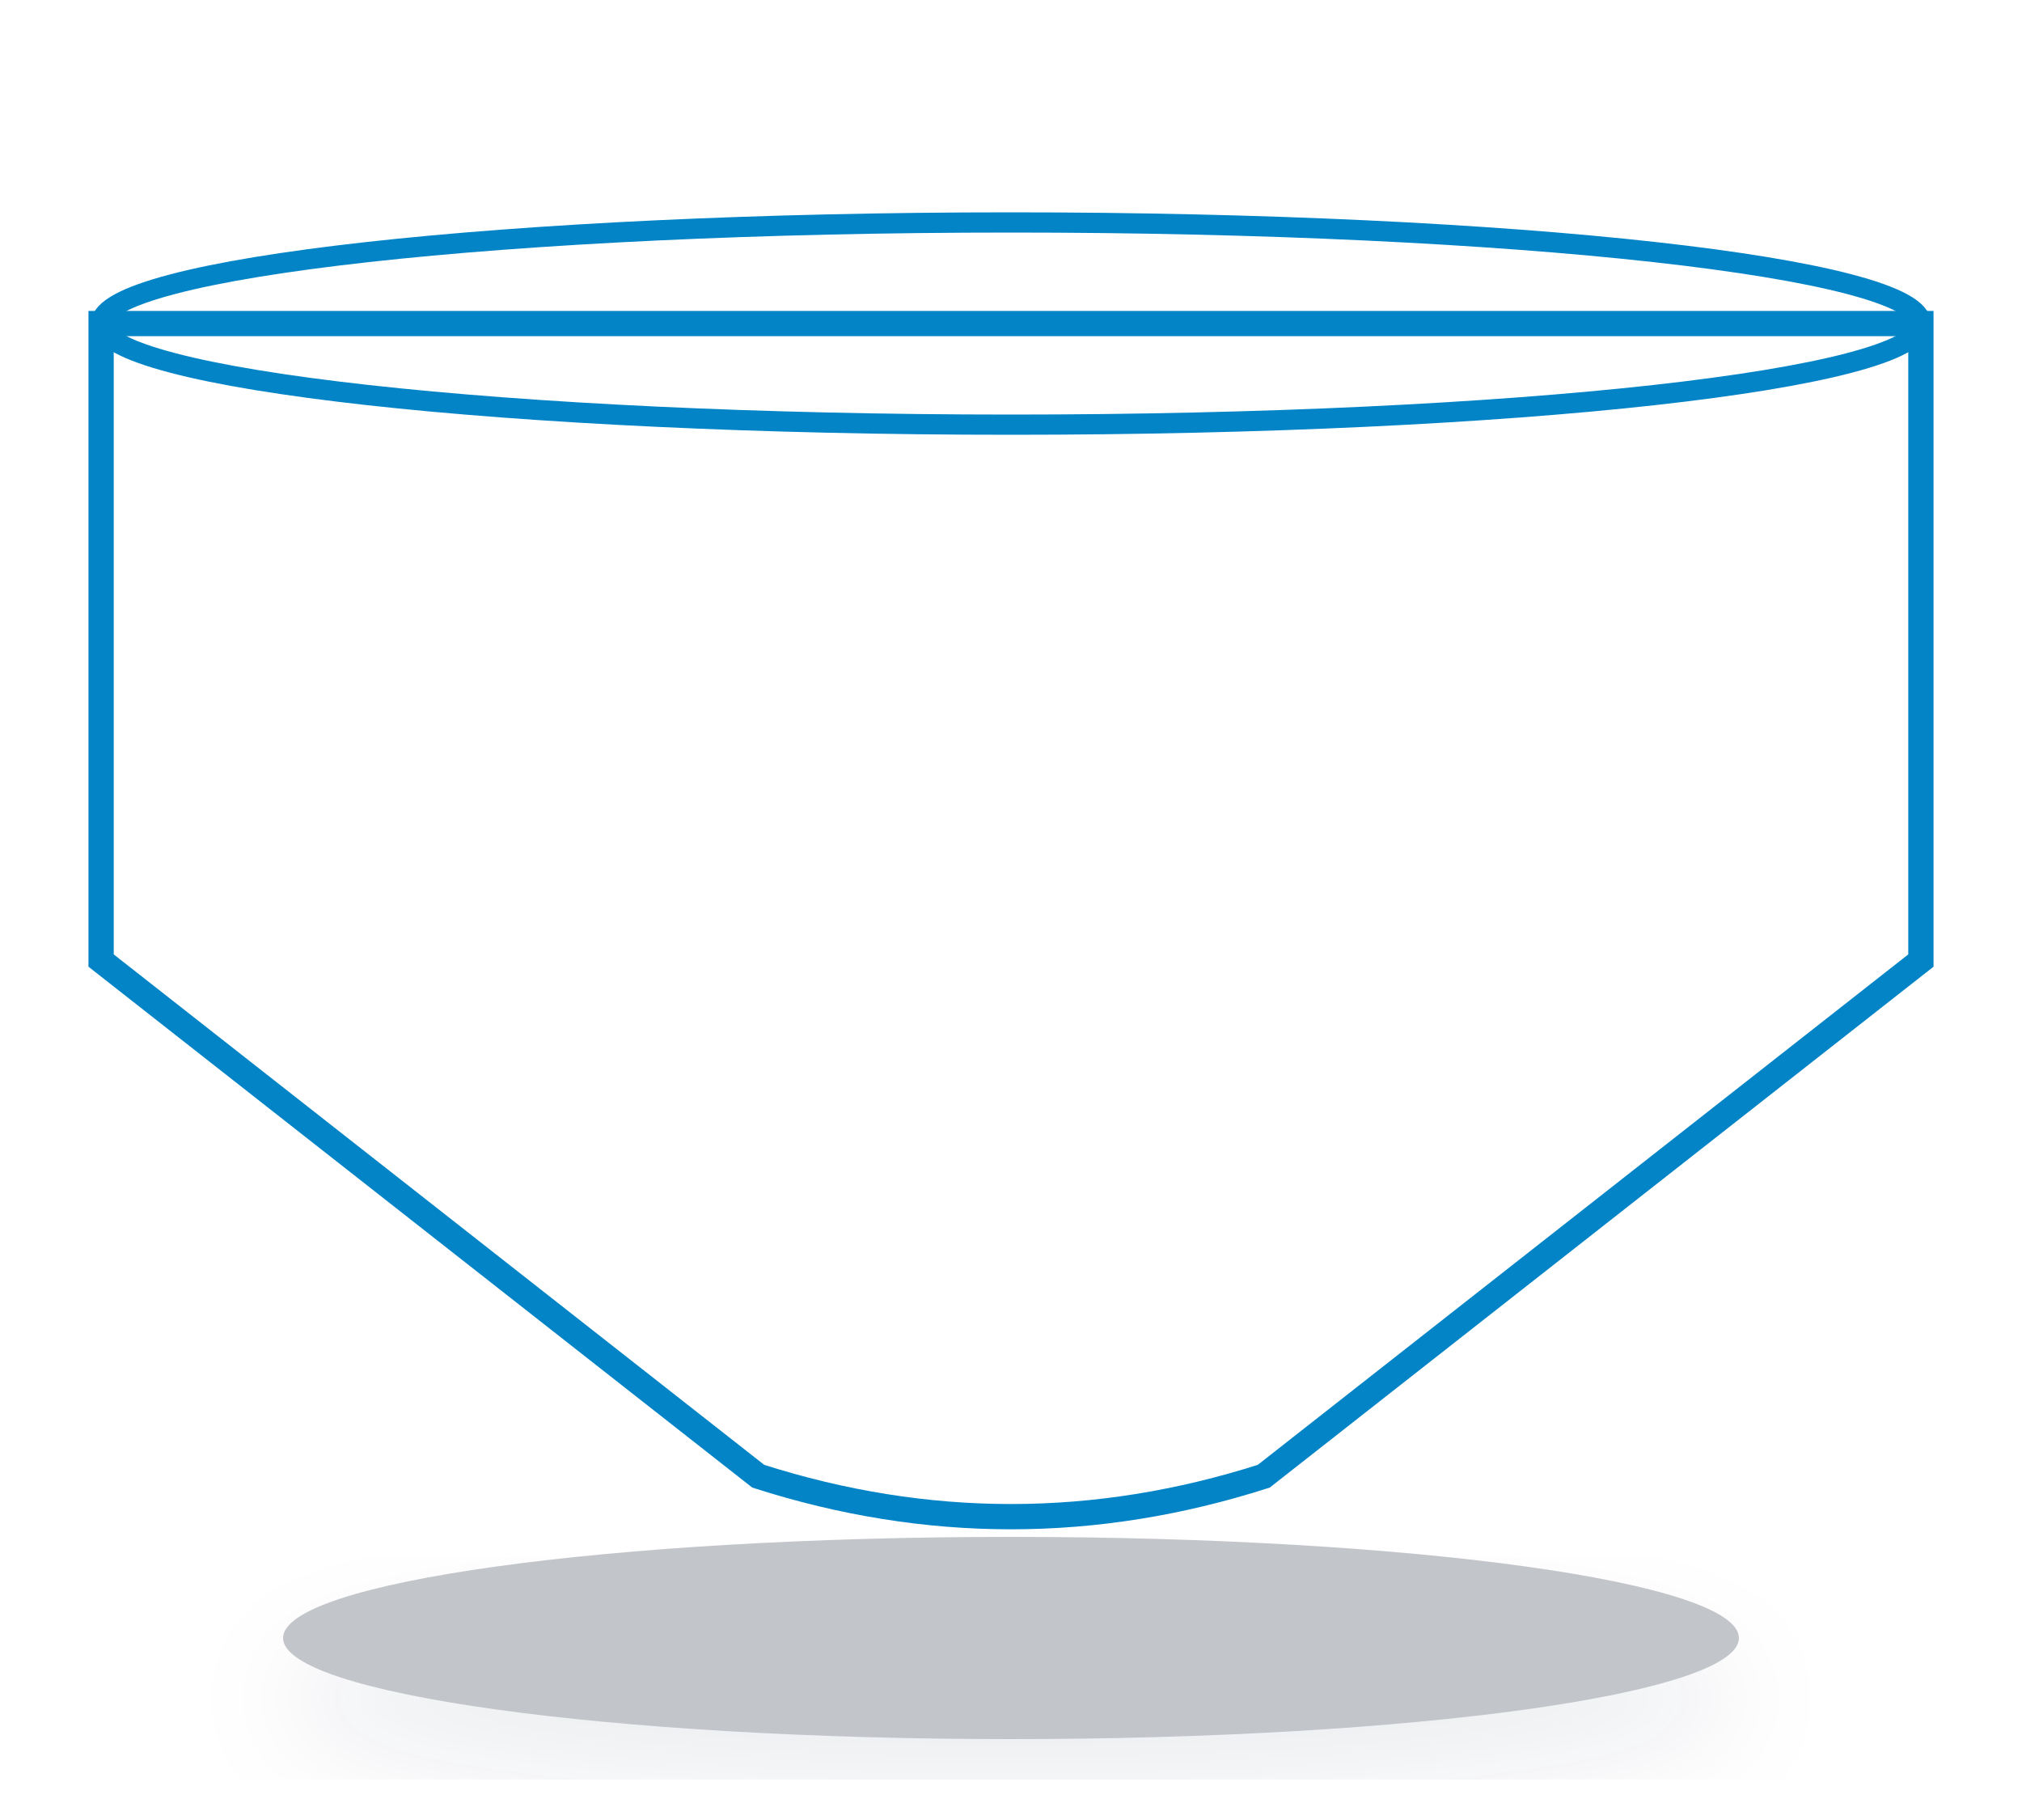
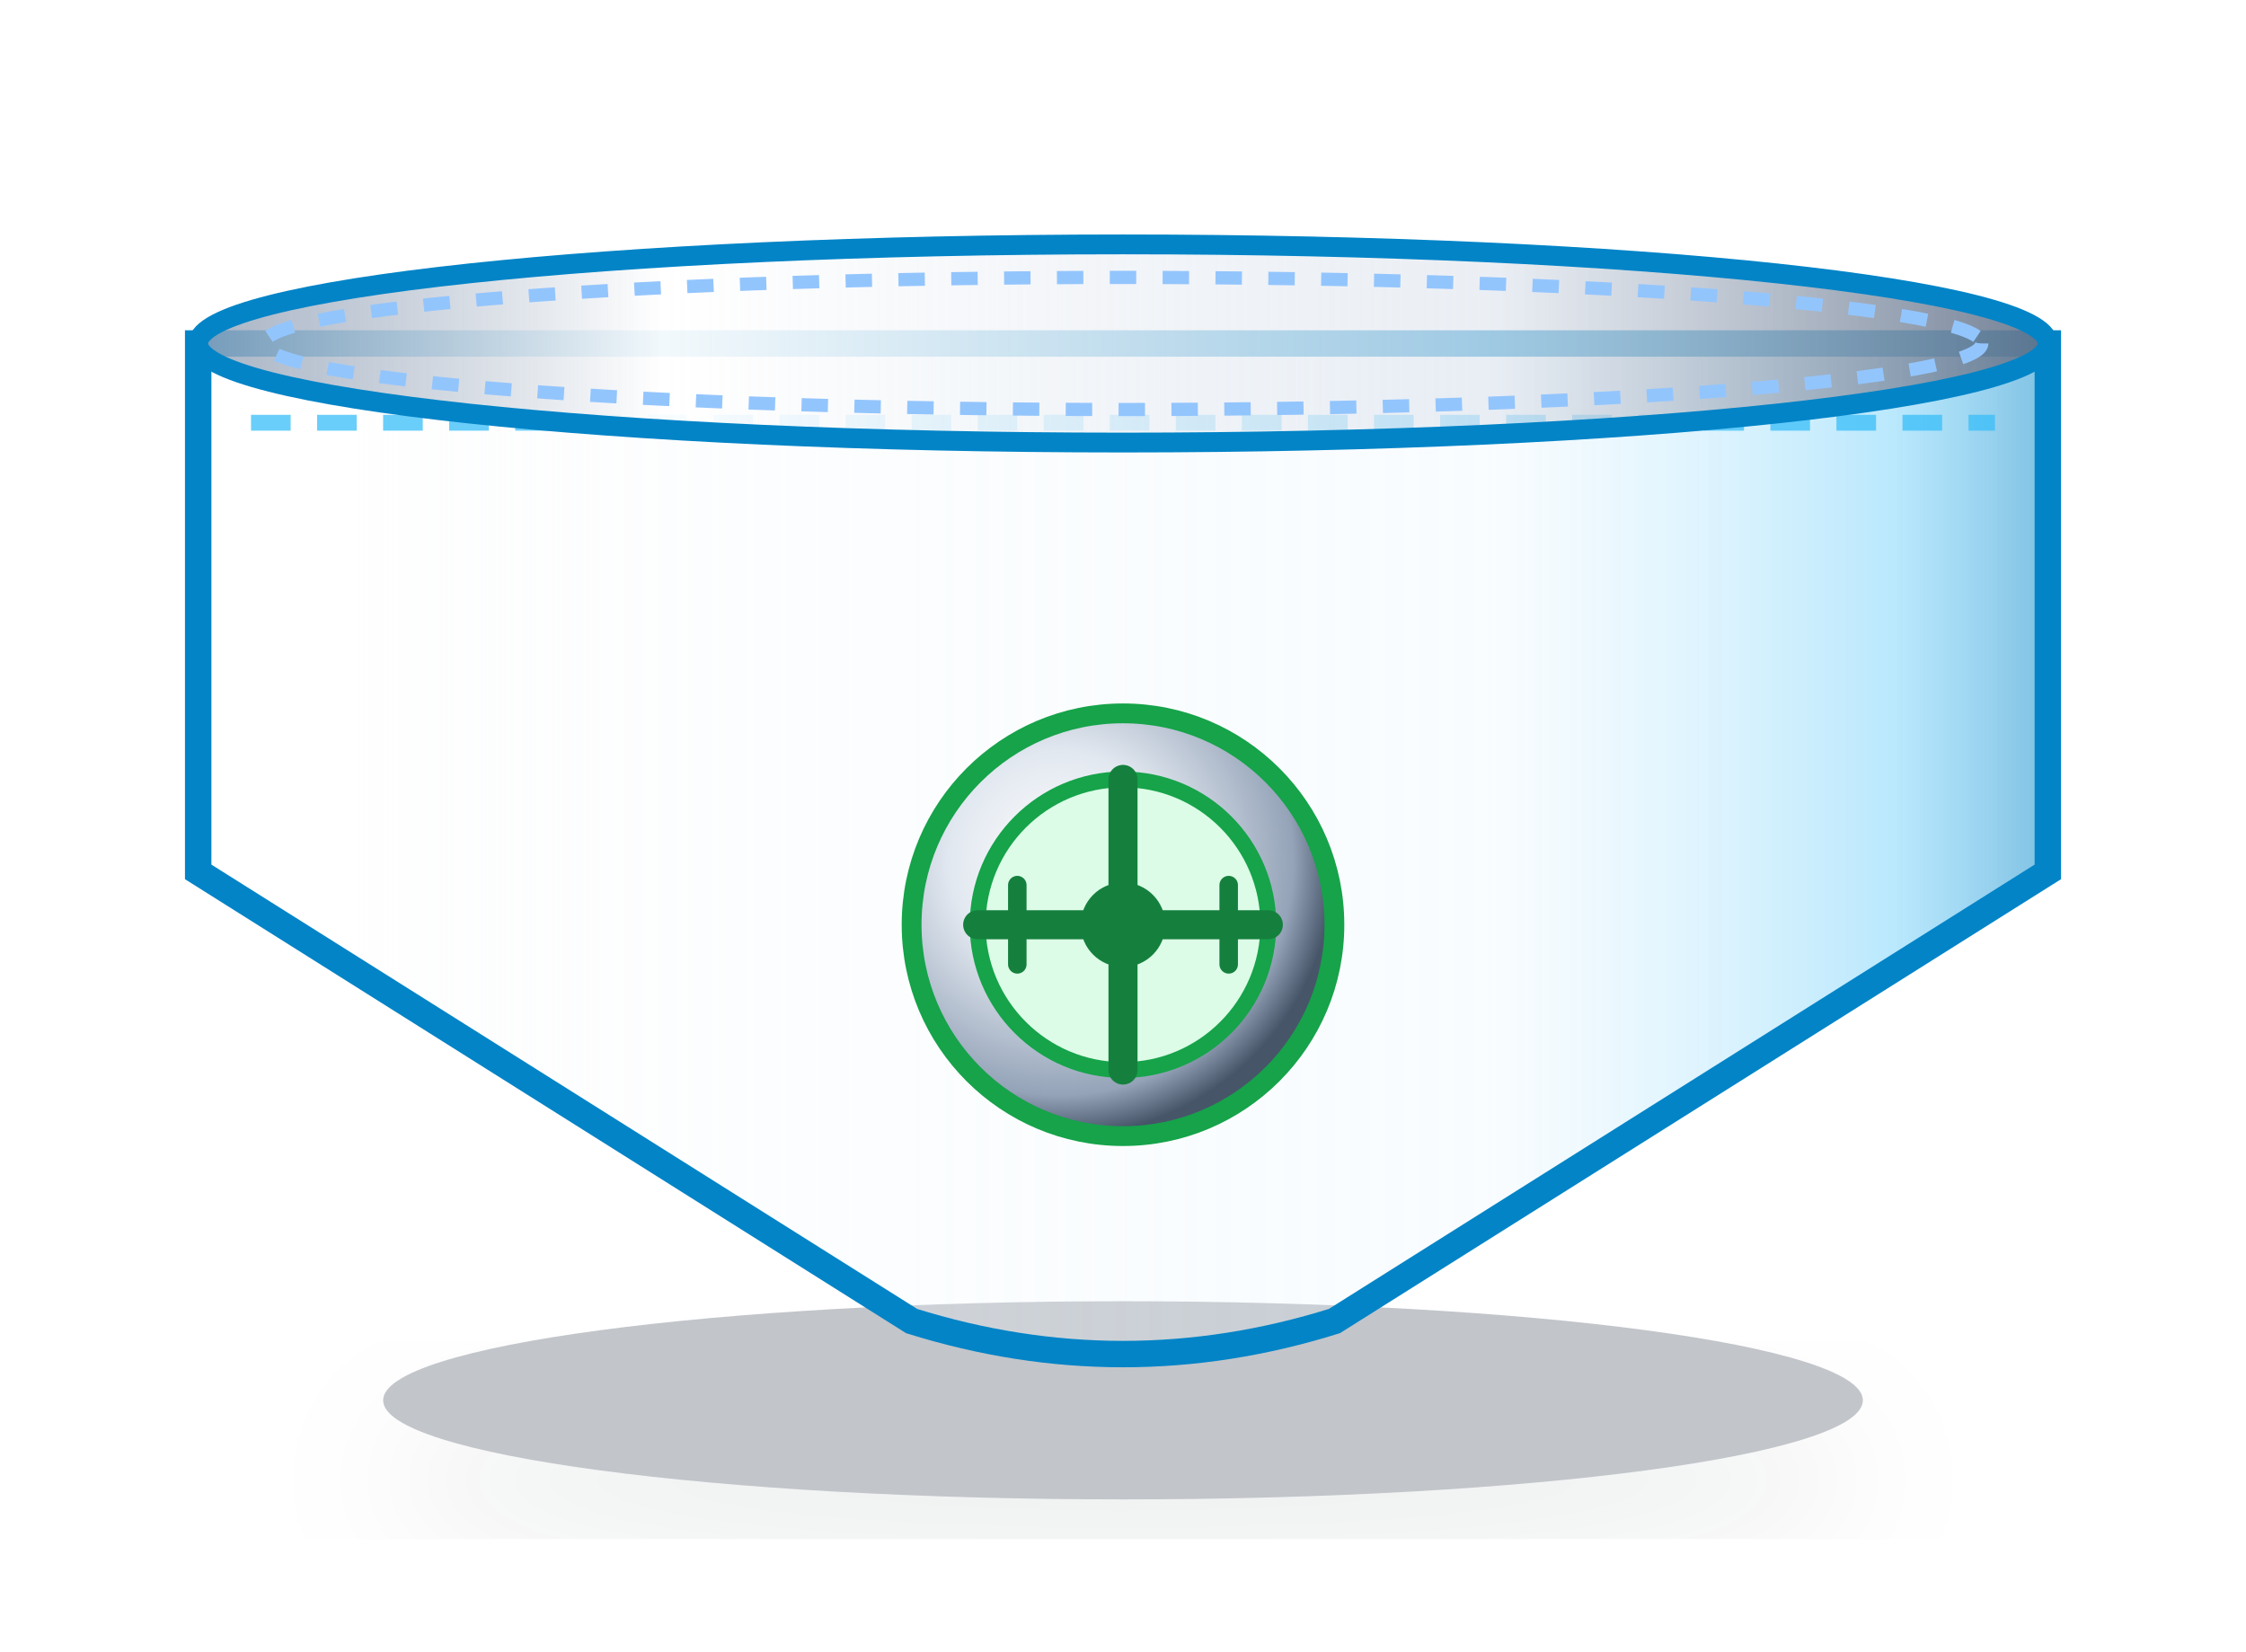
- <svg xmlns="http://www.w3.org/2000/svg" viewBox="0 0 200 180" width="200" height="180">
+ <svg xmlns="http://www.w3.org/2000/svg" viewBox="0 0 170 125" width="170" height="125">
  <defs>
    <filter id="bottomShadow" x="-20%" y="-20%" width="140%" height="140%">
-       <feDropShadow dx="0" dy="6" stdDeviation="5" flood-color="#0b2545" flood-opacity="0.28" />
+       <feDropShadow dx="0" dy="6" stdDeviation="5" flood-color="#0f172a" flood-opacity="0.25" />
    </filter>
-     <linearGradient id="rawSewageGrad" x1="0%" y1="0%" x2="0%" y2="100%">
-       <stop offset="0%" stop-color="#795548" stop-opacity="0.90" />
-       <stop offset="45%" stop-color="#5d4037" stop-opacity="0.94" />
-       <stop offset="100%" stop-color="#3e2723" stop-opacity="0.97" />
+     <linearGradient id="glassCylinderGrad" x1="0%" y1="0%" x2="100%" y2="0%">
+       <stop offset="0%" stop-color="#FFFFFF" stop-opacity="0.5" />
+       <stop offset="8%" stop-color="#FFFFFF" stop-opacity="0.85" />
+       <stop offset="22%" stop-color="#F8FAFC" stop-opacity="0.3" />
+       <stop offset="70%" stop-color="#E0F2FE" stop-opacity="0.2" />
+       <stop offset="92%" stop-color="#38BDF8" stop-opacity="0.35" />
+       <stop offset="100%" stop-color="#0284C7" stop-opacity="0.5" />
    </linearGradient>
-     <linearGradient id="rawSewageWaveFront" x1="0%" y1="0%" x2="0%" y2="100%">
-       <stop offset="0%" stop-color="#a1887f" stop-opacity="0.90" />
-       <stop offset="40%" stop-color="#6d4c41" stop-opacity="0.92" />
-       <stop offset="100%" stop-color="#3e2723" stop-opacity="0.96" />
+     <linearGradient id="glassRimGrad" x1="0%" y1="0%" x2="100%" y2="0%">
+       <stop offset="0%" stop-color="#94A3B8" stop-opacity="0.8" />
+       <stop offset="25%" stop-color="#FFFFFF" stop-opacity="0.95" />
+       <stop offset="70%" stop-color="#E2E8F0" stop-opacity="0.7" />
+       <stop offset="100%" stop-color="#64748B" stop-opacity="0.9" />
    </linearGradient>
-     <linearGradient id="rawSewageWaveBack" x1="0%" y1="0%" x2="0%" y2="100%">
-       <stop offset="0%" stop-color="#8d6e63" stop-opacity="0.75" />
-       <stop offset="100%" stop-color="#4e342e" stop-opacity="0.92" />
+     <linearGradient id="specularSheen" x1="0%" y1="0%" x2="100%" y2="0%">
+       <stop offset="0%" stop-color="#FFFFFF" stop-opacity="0.35" />
+       <stop offset="30%" stop-color="#FFFFFF" stop-opacity="0.1" />
+       <stop offset="100%" stop-color="#FFFFFF" stop-opacity="0" />
    </linearGradient>
-     <linearGradient id="mbbrWaterGrad" x1="0%" y1="0%" x2="0%" y2="100%">
-       <stop offset="0%" stop-color="#a1887f" stop-opacity="0.88" />
-       <stop offset="45%" stop-color="#8d6e63" stop-opacity="0.92" />
-       <stop offset="100%" stop-color="#5d4037" stop-opacity="0.96" />
-     </linearGradient>
-     <linearGradient id="mbbrWaveFront" x1="0%" y1="0%" x2="0%" y2="100%">
-       <stop offset="0%" stop-color="#d7ccc8" stop-opacity="0.88" />
-       <stop offset="40%" stop-color="#8d6e63" stop-opacity="0.88" />
-       <stop offset="100%" stop-color="#5d4037" stop-opacity="0.96" />
-     </linearGradient>
-     <linearGradient id="mbbrWaveBack" x1="0%" y1="0%" x2="0%" y2="100%">
-       <stop offset="0%" stop-color="#a1887f" stop-opacity="0.65" />
-       <stop offset="100%" stop-color="#4e342e" stop-opacity="0.90" />
-     </linearGradient>
-     <linearGradient id="clarifierWaterGrad" x1="0%" y1="0%" x2="0%" y2="100%">
-       <stop offset="0%" stop-color="#d2c59d" stop-opacity="0.88" />
-       <stop offset="35%" stop-color="#b8aa7b" stop-opacity="0.86" />
-       <stop offset="68%" stop-color="#8d6e63" stop-opacity="0.90" />
-       <stop offset="100%" stop-color="#3e2723" stop-opacity="0.98" />
-     </linearGradient>
-     <linearGradient id="clarifierWaveFront" x1="0%" y1="0%" x2="0%" y2="100%">
-       <stop offset="0%" stop-color="#efe8d0" stop-opacity="0.88" />
-       <stop offset="45%" stop-color="#d2c59d" stop-opacity="0.85" />
-       <stop offset="100%" stop-color="#a69865" stop-opacity="0.92" />
-     </linearGradient>
-     <linearGradient id="clarifierWaveBack" x1="0%" y1="0%" x2="0%" y2="100%">
-       <stop offset="0%" stop-color="#c4b788" stop-opacity="0.65" />
-       <stop offset="100%" stop-color="#8c7c4e" stop-opacity="0.88" />
-     </linearGradient>
-     <linearGradient id="sludgeWaterGrad" x1="0%" y1="0%" x2="0%" y2="100%">
-       <stop offset="0%" stop-color="#5d4037" stop-opacity="0.95" />
-       <stop offset="50%" stop-color="#3e2723" stop-opacity="0.97" />
-       <stop offset="100%" stop-color="#211109" stop-opacity="0.99" />
-     </linearGradient>
-     <linearGradient id="filterFeedGrad" x1="0%" y1="0%" x2="0%" y2="100%">
-       <stop offset="0%" stop-color="#e0f2fe" stop-opacity="0.85" />
-       <stop offset="50%" stop-color="#80cbc4" stop-opacity="0.88" />
-       <stop offset="100%" stop-color="#00695c" stop-opacity="0.92" />
-     </linearGradient>
-     <linearGradient id="treatedWaterGrad" x1="0%" y1="0%" x2="0%" y2="100%">
-       <stop offset="0%" stop-color="#f0f9ff" stop-opacity="0.9" />
-       <stop offset="50%" stop-color="#38bdf8" stop-opacity="0.9" />
-       <stop offset="100%" stop-color="#0284c7" stop-opacity="0.95" />
-     </linearGradient>
-     <linearGradient id="softWaterGrad" x1="0%" y1="0%" x2="0%" y2="100%">
-       <stop offset="0%" stop-color="#f0f9ff" stop-opacity="0.98" />
-       <stop offset="45%" stop-color="#06b6d4" stop-opacity="0.95" />
-       <stop offset="100%" stop-color="#0369a1" stop-opacity="0.98" />
-     </linearGradient>
-     <clipPath id="stdTankFluidClip">
-       <path d="M 12 36 Q 100 48 188 36 L 188 142 Q 100 162 12 142 Z" />
-     </clipPath>
-     <clipPath id="clarifierFluidClip">
-       <path d="M 12 36 Q 100 48 188 36 L 188 95 L 12 95 Z" />
-     </clipPath>
+     <radialGradient id="metalRingGrad" cx="35%" cy="35%" r="65%">
+       <stop offset="0%" stop-color="#FFFFFF" />
+       <stop offset="40%" stop-color="#E2E8F0" />
+       <stop offset="85%" stop-color="#94A3B8" />
+       <stop offset="100%" stop-color="#475569" />
+     </radialGradient>
  </defs>
-   <ellipse cx="100" cy="162" rx="72" ry="10" fill="#0f172a" opacity="0.25" filter="url(#bottomShadow)" />
-   <path d="M 10 32 L 10 95 L 75 146 Q 100 154 125 146 L 190 95 L 190 32 Z" fill="url(#glassCylinderGrad)" stroke="#0284c7" stroke-width="2.5" />
-   <rect x="18" y="34" width="20" height="60" rx="4" fill="url(#specularSheen)" opacity="0.8" />
-   <ellipse cx="100" cy="32" rx="90" ry="10" fill="url(#glassRimGrad)" stroke="#0284c7" stroke-width="2" />
+   <ellipse cx="85" cy="106" rx="56" ry="7.5" fill="#0F172A" opacity="0.25" filter="url(#bottomShadow)" />
+   <g transform="translate(15, 12)">
+     <path d="M 0 14 L 0 54 L 54 88 Q 70 93 86 88 L 140 54 L 140 14 Z" fill="url(#glassCylinderGrad)" stroke="#0284C7" stroke-width="2" />
+     <rect x="5" y="16" width="14" height="38" rx="3" fill="url(#specularSheen)" pointer-events="none" />
+     <path d="M 4 20 L 136 20" stroke="#38BDF8" stroke-width="1.2" stroke-dasharray="3 2" opacity="0.75" />
+     <g transform="translate(70, 58)">
+       <circle cx="0" cy="0" r="16" fill="url(#metalRingGrad)" stroke="#16A34A" stroke-width="1.5" />
+       <circle cx="0" cy="0" r="11" fill="#DCFCE7" stroke="#16A34A" stroke-width="1.2" />
+       <line x1="-11" y1="0" x2="11" y2="0" stroke="#15803D" stroke-width="2.2" stroke-linecap="round" />
+       <line x1="0" y1="-11" x2="0" y2="11" stroke="#15803D" stroke-width="2.2" stroke-linecap="round" />
+       <line x1="-8" y1="-3" x2="-8" y2="3" stroke="#15803D" stroke-width="1.4" stroke-linecap="round" />
+       <line x1="8" y1="-3" x2="8" y2="3" stroke="#15803D" stroke-width="1.4" stroke-linecap="round" />
+       <circle cx="0" cy="0" r="3.2" fill="#15803D" />
+     </g>
+     <ellipse cx="70" cy="14" rx="70" ry="7.5" fill="url(#glassRimGrad)" stroke="#0284C7" stroke-width="1.5" />
+     <ellipse cx="70" cy="14" rx="65" ry="5.0" fill="none" stroke="#93C5FD" stroke-width="1" stroke-dasharray="2 2" />
+   </g>
</svg>
